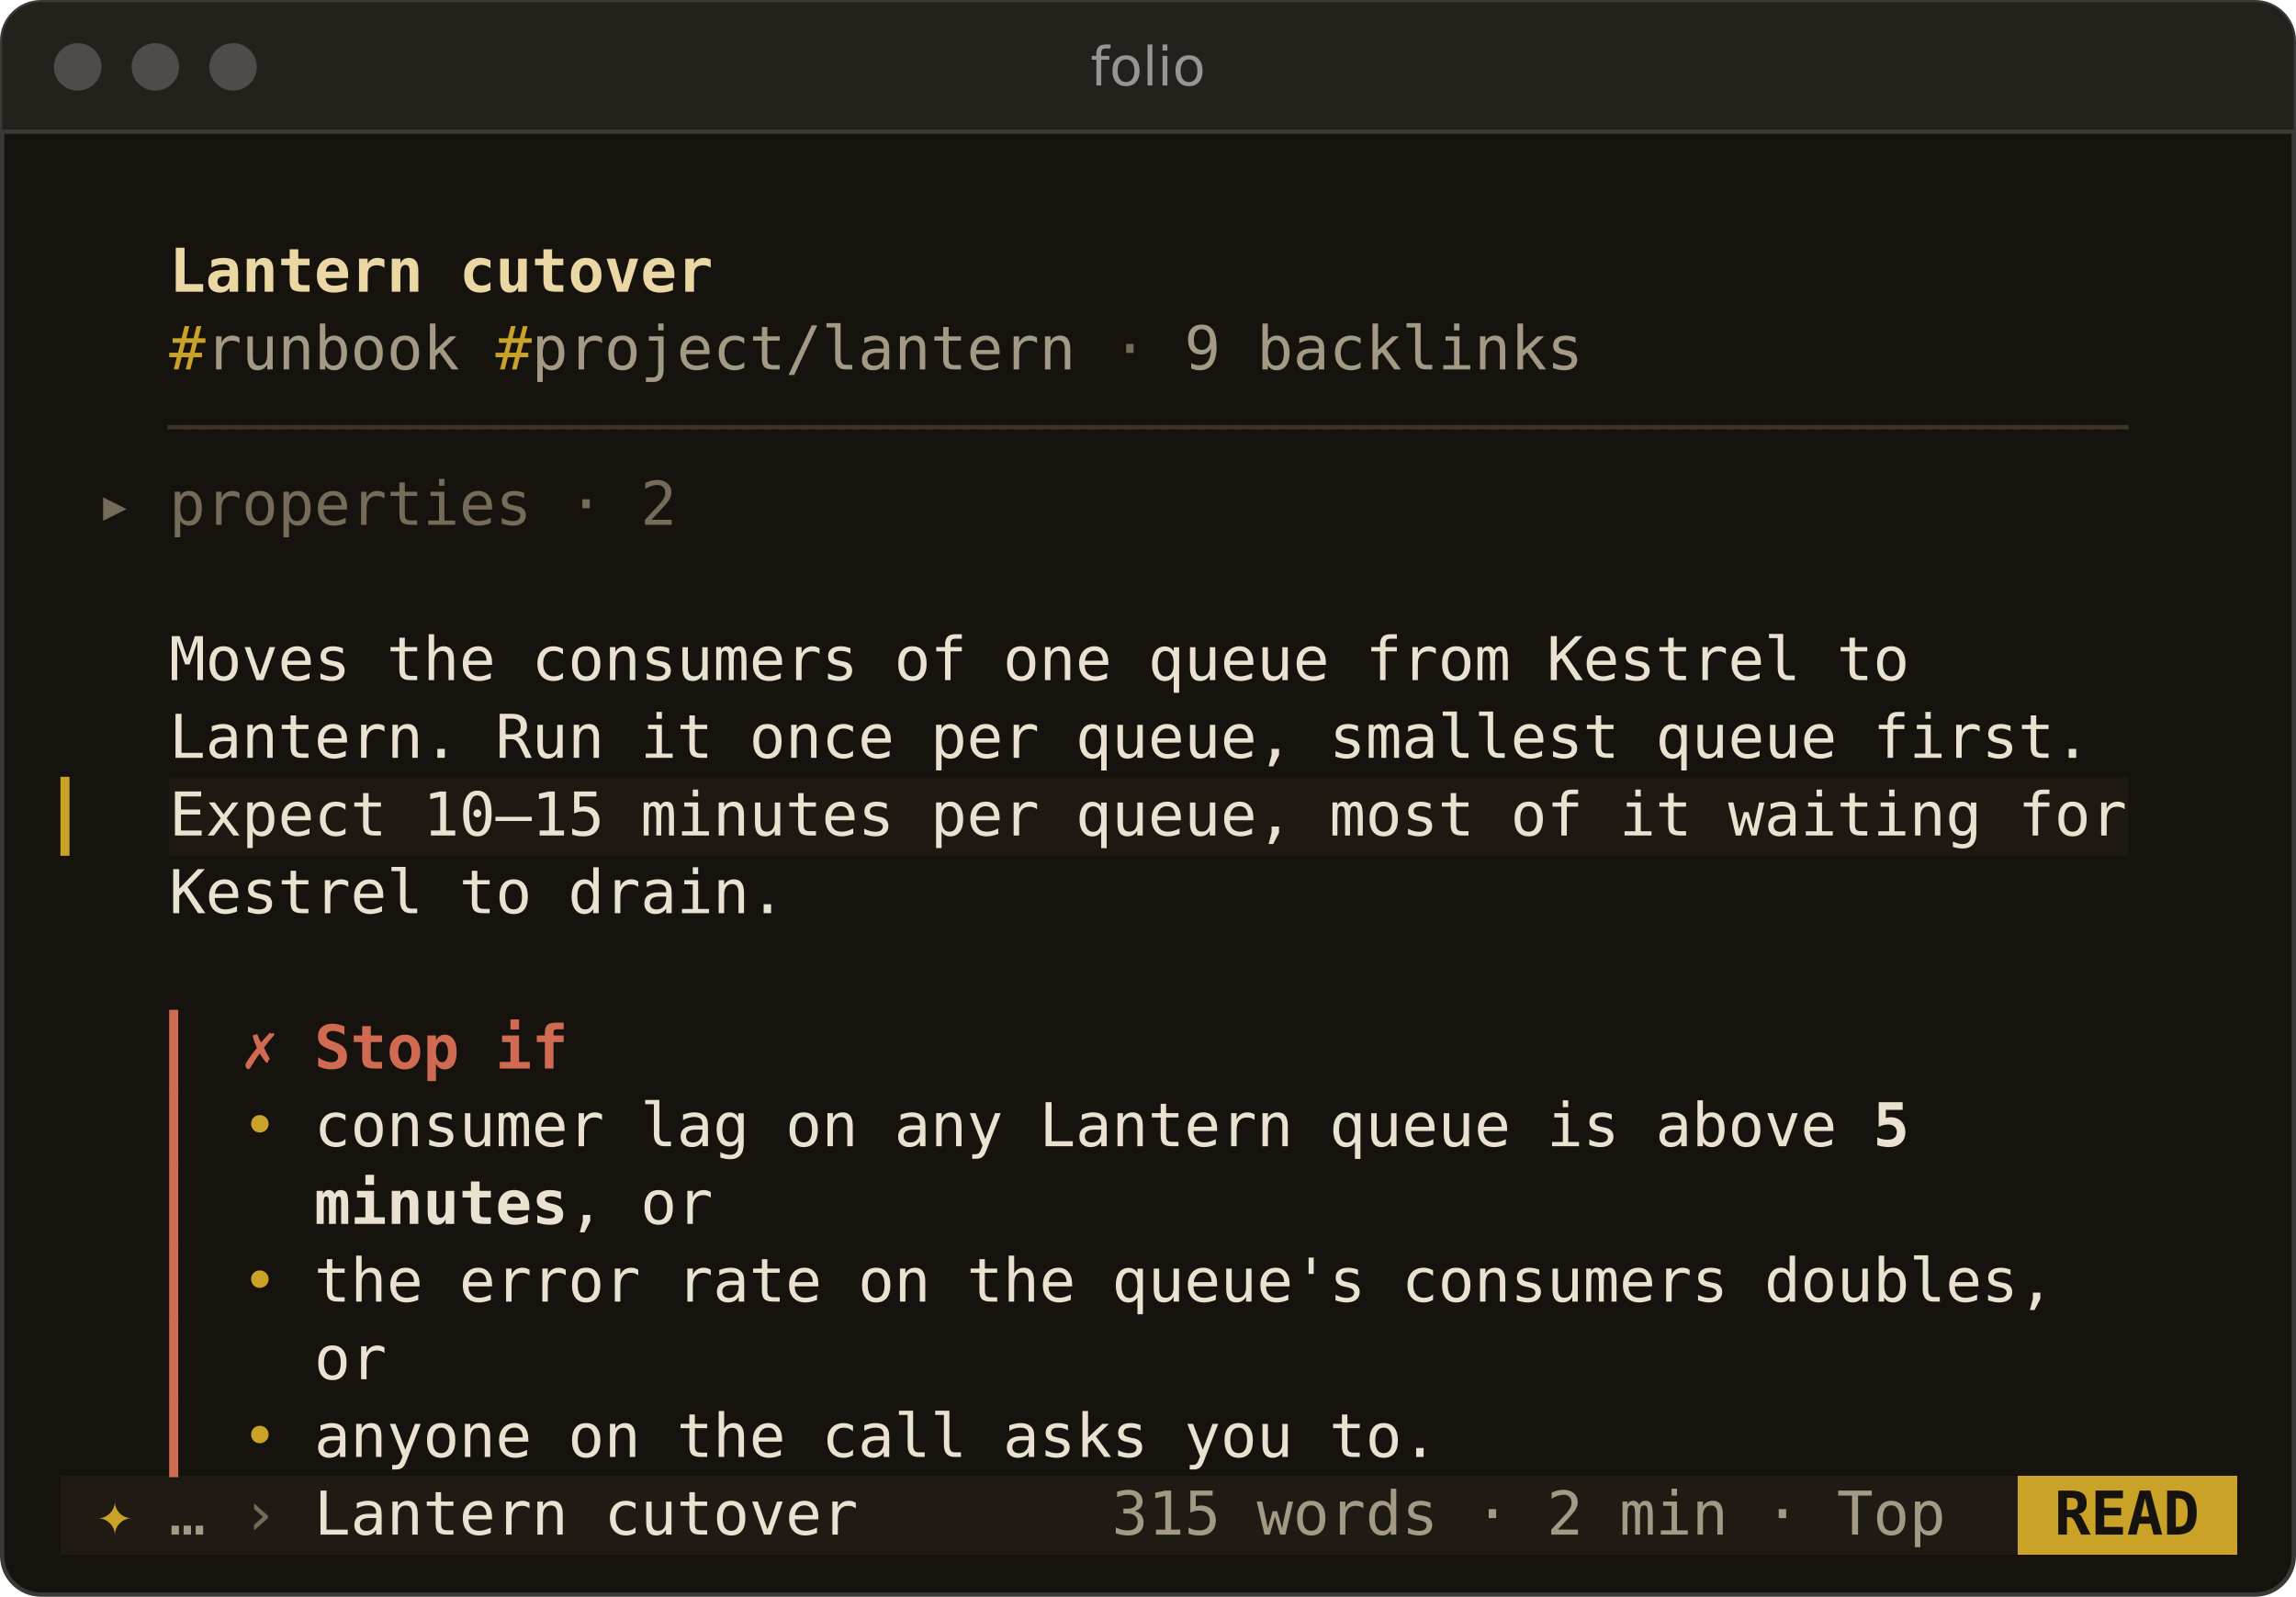
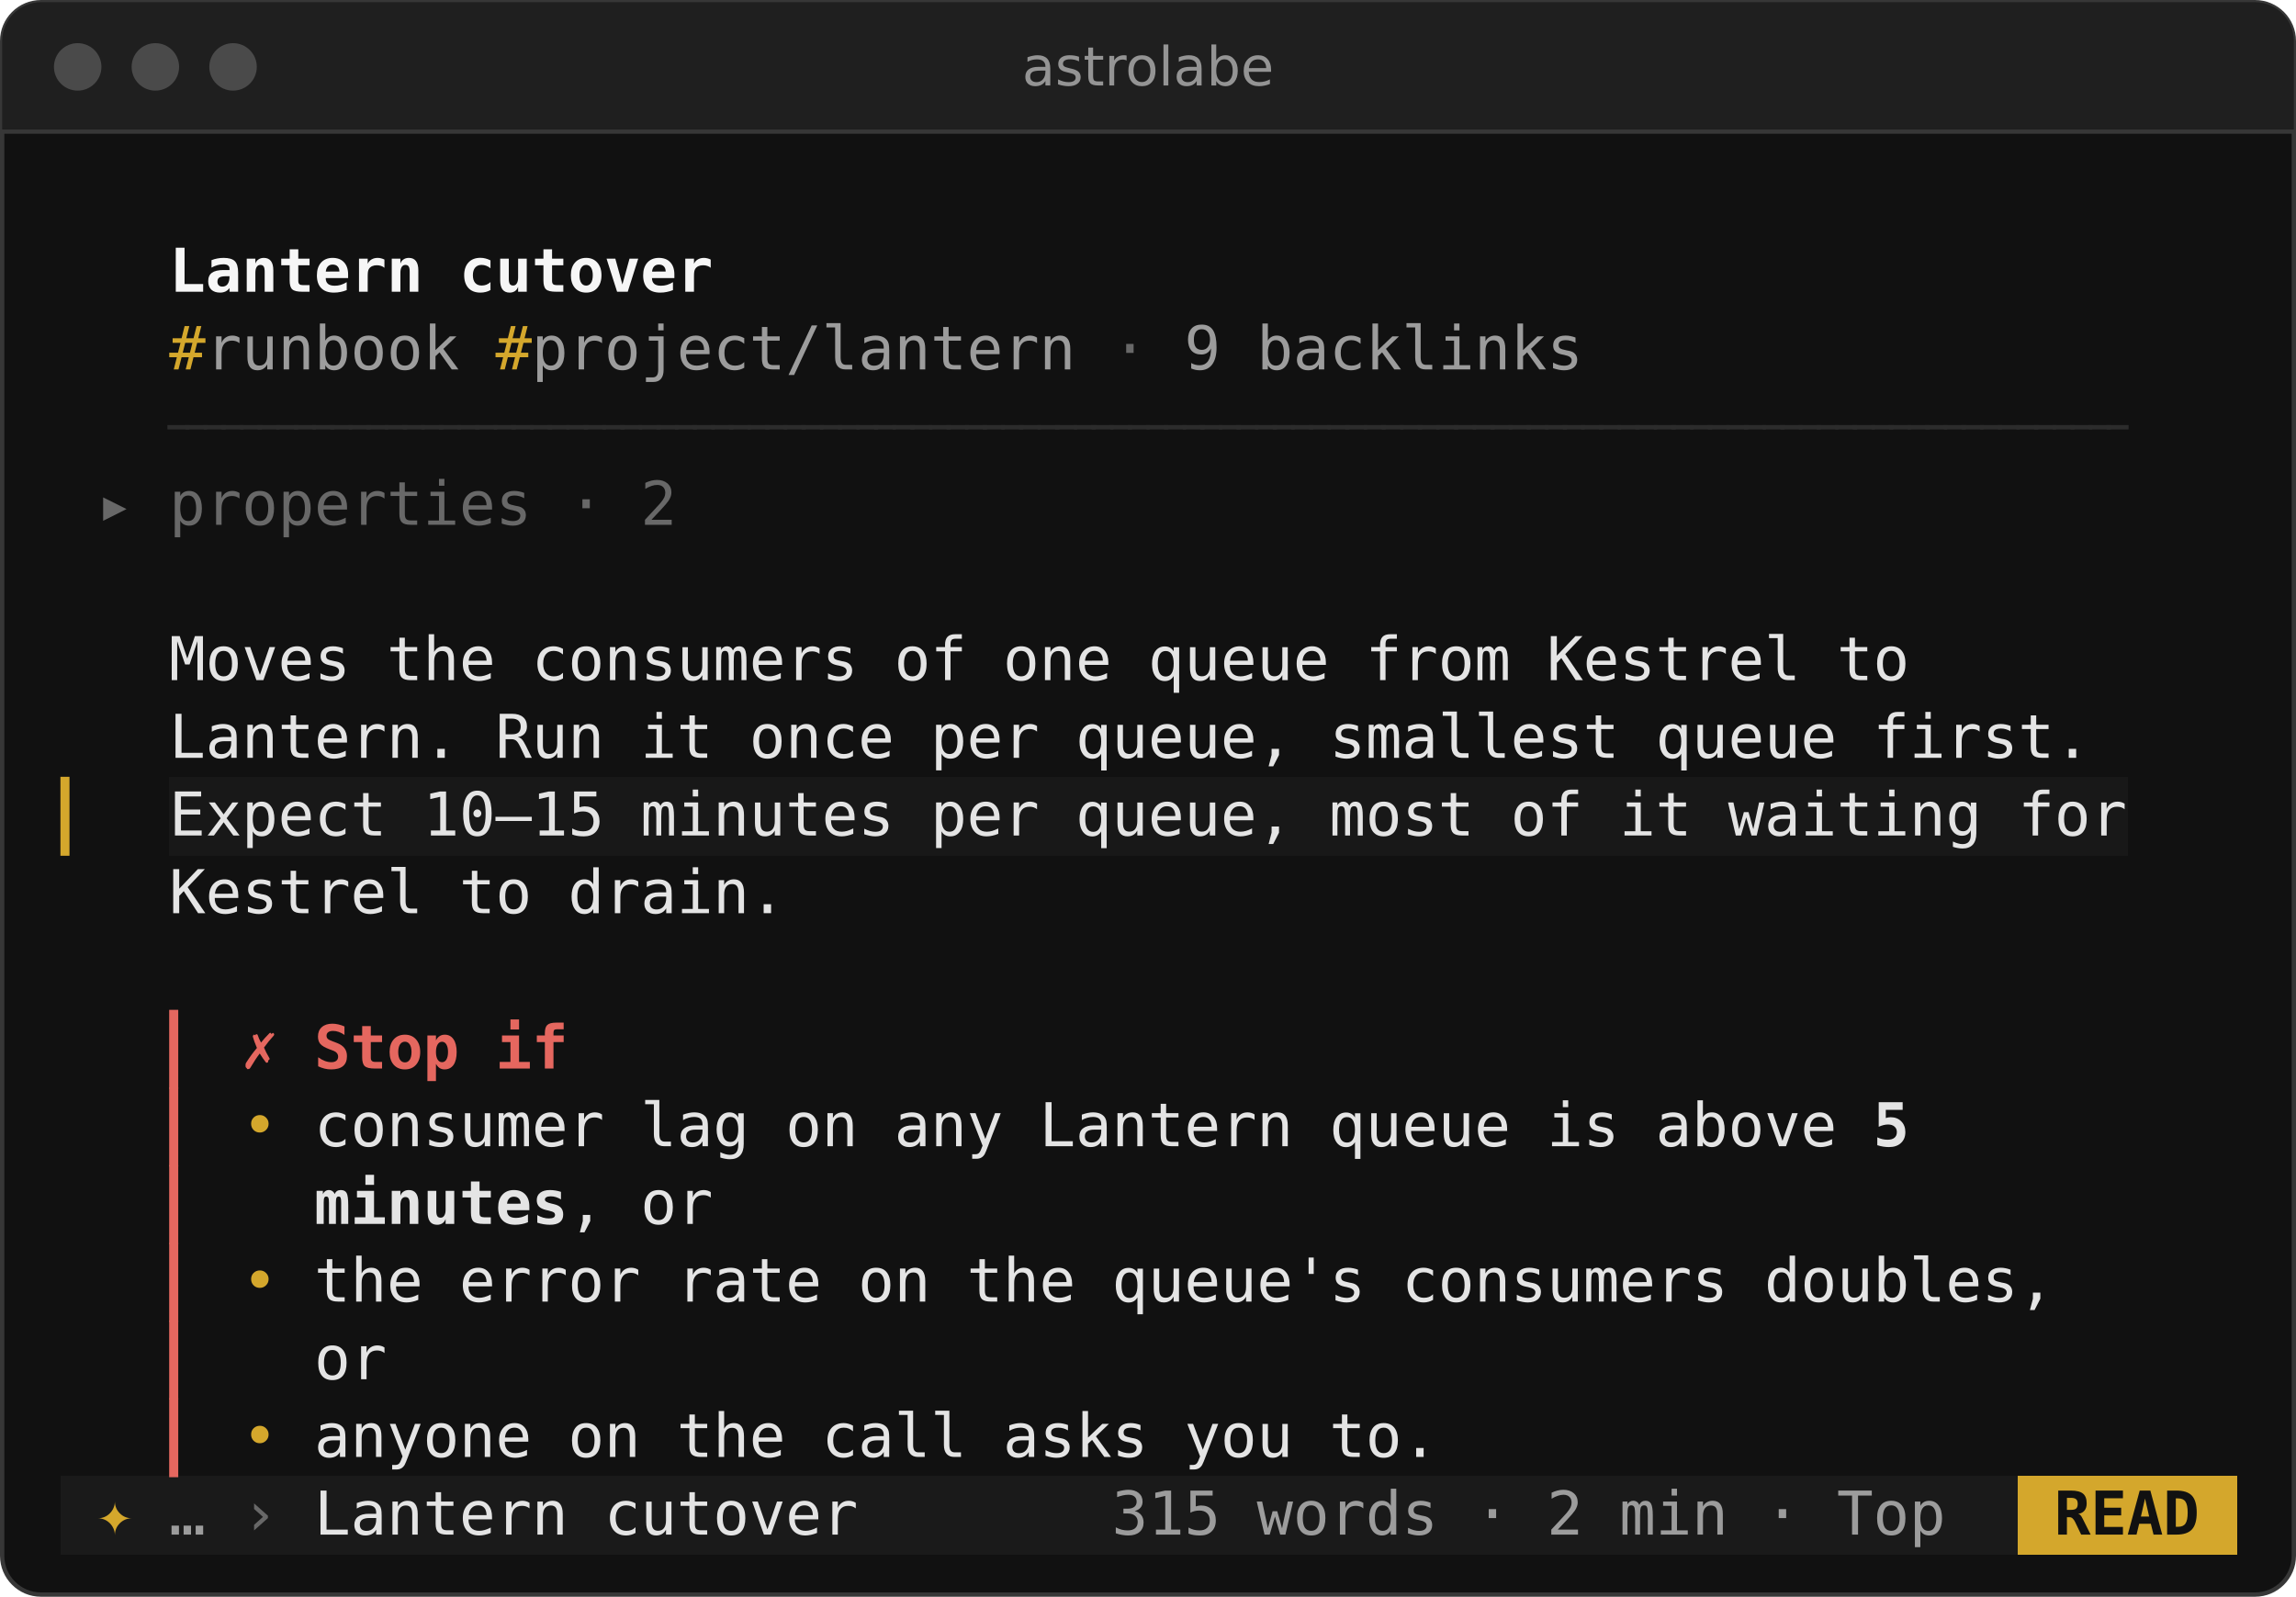
<svg xmlns="http://www.w3.org/2000/svg" width="532" height="370" viewBox="0 0 532 370">
  <style>
text{font-family:'SF Mono', ui-monospace, Menlo, Consolas, 'DejaVu Sans Mono', 'Liberation Mono', 'Noto Sans Mono', monospace;font-size:14px;white-space:pre;direction:ltr;unicode-bidi:bidi-override;font-variant-ligatures:none;font-kerning:none}
- .t0{fill:#ead7a4;font-weight:bold}
- .t1{fill:#c9a227}
- .t2{fill:#a39a85}
- .t3{fill:#746b59}
- .t4{fill:#eae2d0}
- .t5{fill:#d06a52;font-weight:bold}
- .t6{fill:#eae2d0;font-weight:bold}
- .t7{fill:#16130e;font-weight:bold}
+ .t0{fill:#f6f6f6;font-weight:bold}
+ .t1{fill:#d4a72c}
+ .t2{fill:#9c9c9c}
+ .t3{fill:#686868}
+ .t4{fill:#e4e4e4}
+ .t5{fill:#e5675f;font-weight:bold}
+ .t6{fill:#e4e4e4;font-weight:bold}
+ .t7{fill:#111111;font-weight:bold}
</style>
-   <rect x="0.5" y="0.5" width="531" height="369" rx="9" fill="#16130e" stroke="#3b3935" />
-   <path d="M0.5 30 V9.5 A9 9 0 0 1 9.5 0.5 H522.5 A9 9 0 0 1 531.5 9.5 V30 Z" fill="#24211c" />
-   <rect x="0.5" y="30" width="531" height="1" fill="#3b3935" />
-   <circle cx="18" cy="15.5" r="5.5" fill="#4e4c48" />
-   <circle cx="36" cy="15.5" r="5.5" fill="#4e4c48" />
-   <circle cx="54" cy="15.5" r="5.5" fill="#4e4c48" />
-   <text x="266" y="19.8" text-anchor="middle" style="font-family:-apple-system,'Segoe UI',system-ui,'DejaVu Sans',sans-serif;font-size:12.5px;fill:#969593;direction:ltr">folio</text>
+   <rect x="0.5" y="0.5" width="531" height="369" rx="9" fill="#111111" stroke="#373737" />
+   <path d="M0.5 30 V9.5 A9 9 0 0 1 9.5 0.5 H522.5 A9 9 0 0 1 531.5 9.5 V30 Z" fill="#1f1f1f" />
+   <rect x="0.5" y="30" width="531" height="1" fill="#373737" />
+   <circle cx="18" cy="15.5" r="5.5" fill="#4a4a4a" />
+   <circle cx="36" cy="15.5" r="5.5" fill="#4a4a4a" />
+   <circle cx="54" cy="15.5" r="5.5" fill="#4a4a4a" />
+   <text x="266" y="19.8" text-anchor="middle" style="font-family:-apple-system,'Segoe UI',system-ui,'DejaVu Sans',sans-serif;font-size:12.5px;fill:#949494;direction:ltr">astrolabe</text>
  <g shape-rendering="crispEdges">
-     <rect x="39.2" y="180" width="453.9" height="18.3" fill="#1d1912" />
-     <rect x="14" y="342" width="453.9" height="18.3" fill="#1f1b14" />
-     <rect x="467.6" y="342" width="50.7" height="18.3" fill="#c9a227" />
+     <rect x="39.2" y="180" width="453.9" height="18.3" fill="#181818" />
+     <rect x="14" y="342" width="453.9" height="18.3" fill="#1a1a1a" />
+     <rect x="467.6" y="342" width="50.7" height="18.3" fill="#d4a72c" />
  </g>
  <g>
    <text class="t0" x="39.2" y="67.6">L</text>
    <text class="t0" x="47.6" y="67.6">a</text>
    <text class="t0" x="56" y="67.6">n</text>
    <text class="t0" x="64.4" y="67.6">t</text>
    <text class="t0" x="72.8" y="67.6">e</text>
    <text class="t0" x="81.2" y="67.6">r</text>
    <text class="t0" x="89.6" y="67.6">n</text>
    <text class="t0" x="106.4" y="67.6">c</text>
    <text class="t0" x="114.8" y="67.6">u</text>
    <text class="t0" x="123.2" y="67.6">t</text>
    <text class="t0" x="131.6" y="67.6">o</text>
    <text class="t0" x="140" y="67.6">v</text>
    <text class="t0" x="148.4" y="67.6">e</text>
    <text class="t0" x="156.8" y="67.6">r</text>
    <text class="t1" x="39.2" y="85.6">#</text>
    <text class="t2" x="47.6" y="85.6">r</text>
    <text class="t2" x="56" y="85.6">u</text>
    <text class="t2" x="64.4" y="85.6">n</text>
    <text class="t2" x="72.8" y="85.6">b</text>
    <text class="t2" x="81.2" y="85.6">o</text>
    <text class="t2" x="89.6" y="85.6">o</text>
    <text class="t2" x="98" y="85.6">k</text>
    <text class="t1" x="114.8" y="85.6">#</text>
    <text class="t2" x="123.2" y="85.6">p</text>
    <text class="t2" x="131.6" y="85.6">r</text>
    <text class="t2" x="140" y="85.6">o</text>
    <text class="t2" x="148.4" y="85.6">j</text>
    <text class="t2" x="156.8" y="85.6">e</text>
    <text class="t2" x="165.2" y="85.6">c</text>
    <text class="t2" x="173.6" y="85.6">t</text>
    <text class="t2" x="182" y="85.6">/</text>
    <text class="t2" x="190.4" y="85.6">l</text>
    <text class="t2" x="198.8" y="85.6">a</text>
    <text class="t2" x="207.2" y="85.6">n</text>
    <text class="t2" x="215.6" y="85.6">t</text>
    <text class="t2" x="224" y="85.6">e</text>
    <text class="t2" x="232.4" y="85.6">r</text>
    <text class="t2" x="240.8" y="85.6">n</text>
    <text class="t3" x="257.6" y="85.6">·</text>
    <text class="t2" x="274.4" y="85.6">9</text>
    <text class="t2" x="291.2" y="85.6">b</text>
    <text class="t2" x="299.6" y="85.6">a</text>
    <text class="t2" x="308" y="85.6">c</text>
    <text class="t2" x="316.4" y="85.6">k</text>
    <text class="t2" x="324.8" y="85.6">l</text>
    <text class="t2" x="333.2" y="85.6">i</text>
    <text class="t2" x="341.6" y="85.6">n</text>
    <text class="t2" x="350" y="85.6">k</text>
    <text class="t2" x="358.4" y="85.6">s</text>
    <text class="t3" x="22.4" y="121.6">▸</text>
    <text class="t3" x="39.2" y="121.6">p</text>
    <text class="t3" x="47.6" y="121.6">r</text>
    <text class="t3" x="56" y="121.6">o</text>
    <text class="t3" x="64.4" y="121.6">p</text>
    <text class="t3" x="72.8" y="121.6">e</text>
    <text class="t3" x="81.2" y="121.6">r</text>
    <text class="t3" x="89.6" y="121.6">t</text>
    <text class="t3" x="98" y="121.6">i</text>
    <text class="t3" x="106.4" y="121.6">e</text>
    <text class="t3" x="114.8" y="121.6">s</text>
    <text class="t3" x="131.6" y="121.6">·</text>
    <text class="t3" x="148.4" y="121.6">2</text>
    <text class="t4" x="39.2" y="157.6">M</text>
    <text class="t4" x="47.6" y="157.6">o</text>
    <text class="t4" x="56" y="157.6">v</text>
    <text class="t4" x="64.4" y="157.6">e</text>
    <text class="t4" x="72.8" y="157.6">s</text>
    <text class="t4" x="89.6" y="157.6">t</text>
    <text class="t4" x="98" y="157.6">h</text>
    <text class="t4" x="106.4" y="157.6">e</text>
    <text class="t4" x="123.2" y="157.6">c</text>
    <text class="t4" x="131.6" y="157.6">o</text>
    <text class="t4" x="140" y="157.6">n</text>
    <text class="t4" x="148.4" y="157.6">s</text>
    <text class="t4" x="156.8" y="157.6">u</text>
    <text class="t4" x="165.2" y="157.6">m</text>
    <text class="t4" x="173.6" y="157.6">e</text>
    <text class="t4" x="182" y="157.6">r</text>
    <text class="t4" x="190.4" y="157.6">s</text>
    <text class="t4" x="207.2" y="157.6">o</text>
    <text class="t4" x="215.6" y="157.6">f</text>
    <text class="t4" x="232.4" y="157.6">o</text>
    <text class="t4" x="240.8" y="157.6">n</text>
    <text class="t4" x="249.2" y="157.6">e</text>
    <text class="t4" x="266" y="157.6">q</text>
    <text class="t4" x="274.4" y="157.6">u</text>
    <text class="t4" x="282.8" y="157.6">e</text>
    <text class="t4" x="291.2" y="157.6">u</text>
    <text class="t4" x="299.6" y="157.6">e</text>
    <text class="t4" x="316.4" y="157.6">f</text>
    <text class="t4" x="324.8" y="157.6">r</text>
    <text class="t4" x="333.2" y="157.6">o</text>
    <text class="t4" x="341.6" y="157.6">m</text>
    <text class="t4" x="358.4" y="157.6">K</text>
    <text class="t4" x="366.8" y="157.6">e</text>
    <text class="t4" x="375.2" y="157.6">s</text>
    <text class="t4" x="383.6" y="157.6">t</text>
    <text class="t4" x="392" y="157.6">r</text>
    <text class="t4" x="400.4" y="157.6">e</text>
    <text class="t4" x="408.8" y="157.6">l</text>
    <text class="t4" x="425.6" y="157.6">t</text>
    <text class="t4" x="434" y="157.6">o</text>
    <text class="t4" x="39.2" y="175.6">L</text>
    <text class="t4" x="47.6" y="175.6">a</text>
    <text class="t4" x="56" y="175.6">n</text>
    <text class="t4" x="64.4" y="175.6">t</text>
    <text class="t4" x="72.8" y="175.6">e</text>
    <text class="t4" x="81.2" y="175.6">r</text>
    <text class="t4" x="89.6" y="175.6">n</text>
    <text class="t4" x="98" y="175.6">.</text>
    <text class="t4" x="114.8" y="175.6">R</text>
    <text class="t4" x="123.2" y="175.6">u</text>
    <text class="t4" x="131.6" y="175.6">n</text>
    <text class="t4" x="148.4" y="175.6">i</text>
    <text class="t4" x="156.8" y="175.6">t</text>
    <text class="t4" x="173.6" y="175.6">o</text>
    <text class="t4" x="182" y="175.6">n</text>
    <text class="t4" x="190.4" y="175.6">c</text>
    <text class="t4" x="198.8" y="175.6">e</text>
    <text class="t4" x="215.6" y="175.6">p</text>
    <text class="t4" x="224" y="175.6">e</text>
    <text class="t4" x="232.4" y="175.6">r</text>
    <text class="t4" x="249.2" y="175.6">q</text>
    <text class="t4" x="257.6" y="175.6">u</text>
    <text class="t4" x="266" y="175.6">e</text>
    <text class="t4" x="274.4" y="175.6">u</text>
    <text class="t4" x="282.8" y="175.6">e</text>
    <text class="t4" x="291.2" y="175.6">,</text>
    <text class="t4" x="308" y="175.6">s</text>
    <text class="t4" x="316.4" y="175.6">m</text>
    <text class="t4" x="324.8" y="175.6">a</text>
    <text class="t4" x="333.2" y="175.6">l</text>
    <text class="t4" x="341.6" y="175.6">l</text>
    <text class="t4" x="350" y="175.6">e</text>
    <text class="t4" x="358.4" y="175.6">s</text>
    <text class="t4" x="366.8" y="175.6">t</text>
    <text class="t4" x="383.6" y="175.6">q</text>
    <text class="t4" x="392" y="175.6">u</text>
    <text class="t4" x="400.4" y="175.6">e</text>
    <text class="t4" x="408.8" y="175.6">u</text>
    <text class="t4" x="417.2" y="175.6">e</text>
    <text class="t4" x="434" y="175.6">f</text>
    <text class="t4" x="442.4" y="175.6">i</text>
    <text class="t4" x="450.8" y="175.6">r</text>
    <text class="t4" x="459.2" y="175.6">s</text>
    <text class="t4" x="467.6" y="175.6">t</text>
    <text class="t4" x="476" y="175.6">.</text>
    <text class="t4" x="39.2" y="193.6">E</text>
    <text class="t4" x="47.6" y="193.6">x</text>
    <text class="t4" x="56" y="193.6">p</text>
    <text class="t4" x="64.4" y="193.6">e</text>
    <text class="t4" x="72.8" y="193.6">c</text>
    <text class="t4" x="81.2" y="193.6">t</text>
    <text class="t4" x="98" y="193.6">1</text>
    <text class="t4" x="106.4" y="193.6">0</text>
    <text class="t4" x="114.8" y="193.6">–</text>
    <text class="t4" x="123.2" y="193.6">1</text>
    <text class="t4" x="131.6" y="193.6">5</text>
    <text class="t4" x="148.4" y="193.6">m</text>
    <text class="t4" x="156.8" y="193.6">i</text>
    <text class="t4" x="165.2" y="193.6">n</text>
    <text class="t4" x="173.6" y="193.6">u</text>
    <text class="t4" x="182" y="193.6">t</text>
    <text class="t4" x="190.4" y="193.6">e</text>
    <text class="t4" x="198.8" y="193.6">s</text>
    <text class="t4" x="215.6" y="193.6">p</text>
    <text class="t4" x="224" y="193.6">e</text>
    <text class="t4" x="232.4" y="193.6">r</text>
    <text class="t4" x="249.2" y="193.6">q</text>
    <text class="t4" x="257.6" y="193.6">u</text>
    <text class="t4" x="266" y="193.6">e</text>
    <text class="t4" x="274.4" y="193.6">u</text>
    <text class="t4" x="282.8" y="193.6">e</text>
    <text class="t4" x="291.2" y="193.6">,</text>
    <text class="t4" x="308" y="193.6">m</text>
    <text class="t4" x="316.4" y="193.6">o</text>
    <text class="t4" x="324.8" y="193.6">s</text>
    <text class="t4" x="333.2" y="193.6">t</text>
    <text class="t4" x="350" y="193.6">o</text>
    <text class="t4" x="358.4" y="193.6">f</text>
    <text class="t4" x="375.2" y="193.6">i</text>
    <text class="t4" x="383.6" y="193.6">t</text>
    <text class="t4" x="400.4" y="193.6">w</text>
    <text class="t4" x="408.8" y="193.6">a</text>
    <text class="t4" x="417.2" y="193.6">i</text>
    <text class="t4" x="425.6" y="193.6">t</text>
    <text class="t4" x="434" y="193.6">i</text>
    <text class="t4" x="442.4" y="193.6">n</text>
    <text class="t4" x="450.8" y="193.6">g</text>
    <text class="t4" x="467.6" y="193.6">f</text>
    <text class="t4" x="476" y="193.6">o</text>
    <text class="t4" x="484.4" y="193.6">r</text>
    <text class="t4" x="39.2" y="211.6">K</text>
    <text class="t4" x="47.6" y="211.6">e</text>
    <text class="t4" x="56" y="211.6">s</text>
    <text class="t4" x="64.4" y="211.6">t</text>
    <text class="t4" x="72.8" y="211.6">r</text>
    <text class="t4" x="81.2" y="211.6">e</text>
    <text class="t4" x="89.6" y="211.6">l</text>
    <text class="t4" x="106.4" y="211.6">t</text>
    <text class="t4" x="114.8" y="211.6">o</text>
    <text class="t4" x="131.6" y="211.6">d</text>
    <text class="t4" x="140" y="211.6">r</text>
    <text class="t4" x="148.4" y="211.6">a</text>
    <text class="t4" x="156.8" y="211.6">i</text>
    <text class="t4" x="165.2" y="211.6">n</text>
    <text class="t4" x="173.6" y="211.6">.</text>
    <text class="t5" x="56" y="247.6">✗</text>
    <text class="t5" x="72.8" y="247.6">S</text>
    <text class="t5" x="81.2" y="247.6">t</text>
    <text class="t5" x="89.6" y="247.6">o</text>
    <text class="t5" x="98" y="247.6">p</text>
    <text class="t5" x="114.8" y="247.6">i</text>
    <text class="t5" x="123.2" y="247.6">f</text>
    <text class="t1" x="56" y="265.6">•</text>
    <text class="t4" x="72.8" y="265.6">c</text>
    <text class="t4" x="81.2" y="265.6">o</text>
    <text class="t4" x="89.6" y="265.6">n</text>
    <text class="t4" x="98" y="265.6">s</text>
    <text class="t4" x="106.4" y="265.6">u</text>
    <text class="t4" x="114.8" y="265.6">m</text>
    <text class="t4" x="123.2" y="265.6">e</text>
    <text class="t4" x="131.6" y="265.6">r</text>
    <text class="t4" x="148.4" y="265.6">l</text>
    <text class="t4" x="156.8" y="265.6">a</text>
    <text class="t4" x="165.2" y="265.6">g</text>
    <text class="t4" x="182" y="265.6">o</text>
    <text class="t4" x="190.4" y="265.6">n</text>
    <text class="t4" x="207.2" y="265.6">a</text>
    <text class="t4" x="215.6" y="265.6">n</text>
    <text class="t4" x="224" y="265.6">y</text>
    <text class="t4" x="240.8" y="265.6">L</text>
    <text class="t4" x="249.2" y="265.6">a</text>
    <text class="t4" x="257.6" y="265.6">n</text>
    <text class="t4" x="266" y="265.6">t</text>
    <text class="t4" x="274.4" y="265.6">e</text>
    <text class="t4" x="282.8" y="265.6">r</text>
    <text class="t4" x="291.2" y="265.6">n</text>
    <text class="t4" x="308" y="265.6">q</text>
    <text class="t4" x="316.4" y="265.6">u</text>
    <text class="t4" x="324.8" y="265.6">e</text>
    <text class="t4" x="333.2" y="265.6">u</text>
    <text class="t4" x="341.6" y="265.6">e</text>
    <text class="t4" x="358.4" y="265.6">i</text>
    <text class="t4" x="366.8" y="265.6">s</text>
    <text class="t4" x="383.6" y="265.6">a</text>
    <text class="t4" x="392" y="265.6">b</text>
    <text class="t4" x="400.4" y="265.6">o</text>
    <text class="t4" x="408.8" y="265.6">v</text>
    <text class="t4" x="417.2" y="265.6">e</text>
    <text class="t6" x="434" y="265.6">5</text>
    <text class="t6" x="72.8" y="283.6">m</text>
    <text class="t6" x="81.2" y="283.6">i</text>
    <text class="t6" x="89.6" y="283.6">n</text>
    <text class="t6" x="98" y="283.6">u</text>
    <text class="t6" x="106.4" y="283.6">t</text>
    <text class="t6" x="114.8" y="283.6">e</text>
    <text class="t6" x="123.2" y="283.6">s</text>
    <text class="t4" x="131.6" y="283.6">,</text>
    <text class="t4" x="148.4" y="283.6">o</text>
    <text class="t4" x="156.8" y="283.6">r</text>
    <text class="t1" x="56" y="301.6">•</text>
    <text class="t4" x="72.8" y="301.6">t</text>
    <text class="t4" x="81.2" y="301.6">h</text>
    <text class="t4" x="89.6" y="301.6">e</text>
    <text class="t4" x="106.4" y="301.6">e</text>
    <text class="t4" x="114.8" y="301.6">r</text>
    <text class="t4" x="123.2" y="301.6">r</text>
    <text class="t4" x="131.6" y="301.6">o</text>
    <text class="t4" x="140" y="301.6">r</text>
    <text class="t4" x="156.8" y="301.6">r</text>
    <text class="t4" x="165.2" y="301.6">a</text>
    <text class="t4" x="173.6" y="301.6">t</text>
    <text class="t4" x="182" y="301.6">e</text>
    <text class="t4" x="198.8" y="301.6">o</text>
    <text class="t4" x="207.2" y="301.6">n</text>
    <text class="t4" x="224" y="301.6">t</text>
    <text class="t4" x="232.4" y="301.6">h</text>
    <text class="t4" x="240.8" y="301.6">e</text>
    <text class="t4" x="257.6" y="301.6">q</text>
    <text class="t4" x="266" y="301.6">u</text>
    <text class="t4" x="274.4" y="301.6">e</text>
    <text class="t4" x="282.8" y="301.6">u</text>
    <text class="t4" x="291.2" y="301.6">e</text>
    <text class="t4" x="299.6" y="301.6">'</text>
    <text class="t4" x="308" y="301.6">s</text>
    <text class="t4" x="324.8" y="301.6">c</text>
    <text class="t4" x="333.2" y="301.6">o</text>
    <text class="t4" x="341.6" y="301.6">n</text>
    <text class="t4" x="350" y="301.6">s</text>
    <text class="t4" x="358.4" y="301.6">u</text>
    <text class="t4" x="366.8" y="301.6">m</text>
    <text class="t4" x="375.2" y="301.6">e</text>
    <text class="t4" x="383.6" y="301.6">r</text>
    <text class="t4" x="392" y="301.6">s</text>
    <text class="t4" x="408.8" y="301.6">d</text>
    <text class="t4" x="417.2" y="301.6">o</text>
    <text class="t4" x="425.6" y="301.6">u</text>
    <text class="t4" x="434" y="301.6">b</text>
    <text class="t4" x="442.4" y="301.6">l</text>
    <text class="t4" x="450.8" y="301.6">e</text>
    <text class="t4" x="459.2" y="301.6">s</text>
    <text class="t4" x="467.6" y="301.6">,</text>
    <text class="t4" x="72.8" y="319.6">o</text>
    <text class="t4" x="81.2" y="319.6">r</text>
    <text class="t1" x="56" y="337.6">•</text>
    <text class="t4" x="72.8" y="337.6">a</text>
    <text class="t4" x="81.2" y="337.6">n</text>
    <text class="t4" x="89.6" y="337.6">y</text>
    <text class="t4" x="98" y="337.6">o</text>
    <text class="t4" x="106.4" y="337.6">n</text>
    <text class="t4" x="114.8" y="337.6">e</text>
    <text class="t4" x="131.6" y="337.6">o</text>
    <text class="t4" x="140" y="337.6">n</text>
    <text class="t4" x="156.8" y="337.6">t</text>
    <text class="t4" x="165.2" y="337.6">h</text>
    <text class="t4" x="173.6" y="337.6">e</text>
    <text class="t4" x="190.4" y="337.6">c</text>
    <text class="t4" x="198.8" y="337.6">a</text>
    <text class="t4" x="207.2" y="337.6">l</text>
    <text class="t4" x="215.6" y="337.6">l</text>
    <text class="t4" x="232.4" y="337.6">a</text>
    <text class="t4" x="240.8" y="337.6">s</text>
    <text class="t4" x="249.2" y="337.6">k</text>
    <text class="t4" x="257.6" y="337.6">s</text>
    <text class="t4" x="274.4" y="337.6">y</text>
    <text class="t4" x="282.8" y="337.6">o</text>
    <text class="t4" x="291.2" y="337.6">u</text>
    <text class="t4" x="308" y="337.6">t</text>
    <text class="t4" x="316.4" y="337.6">o</text>
    <text class="t4" x="324.8" y="337.6">.</text>
    <text class="t1" x="22.4" y="355.6">✦</text>
    <text class="t2" x="39.2" y="355.6">…</text>
    <text class="t3" x="56" y="355.6">›</text>
    <text class="t4" x="72.8" y="355.6">L</text>
    <text class="t4" x="81.2" y="355.6">a</text>
    <text class="t4" x="89.6" y="355.6">n</text>
    <text class="t4" x="98" y="355.6">t</text>
    <text class="t4" x="106.4" y="355.6">e</text>
    <text class="t4" x="114.8" y="355.6">r</text>
    <text class="t4" x="123.2" y="355.6">n</text>
    <text class="t4" x="140" y="355.6">c</text>
    <text class="t4" x="148.4" y="355.6">u</text>
    <text class="t4" x="156.8" y="355.6">t</text>
    <text class="t4" x="165.2" y="355.6">o</text>
    <text class="t4" x="173.6" y="355.6">v</text>
    <text class="t4" x="182" y="355.6">e</text>
    <text class="t4" x="190.4" y="355.6">r</text>
    <text class="t2" x="257.6" y="355.6">3</text>
    <text class="t2" x="266" y="355.6">1</text>
    <text class="t2" x="274.4" y="355.6">5</text>
    <text class="t2" x="291.2" y="355.6">w</text>
    <text class="t2" x="299.6" y="355.6">o</text>
    <text class="t2" x="308" y="355.6">r</text>
    <text class="t2" x="316.4" y="355.6">d</text>
    <text class="t2" x="324.8" y="355.6">s</text>
    <text class="t2" x="341.6" y="355.6">·</text>
    <text class="t2" x="358.4" y="355.6">2</text>
    <text class="t2" x="375.2" y="355.6">m</text>
    <text class="t2" x="383.6" y="355.6">i</text>
    <text class="t2" x="392" y="355.6">n</text>
    <text class="t2" x="408.8" y="355.6">·</text>
    <text class="t2" x="425.6" y="355.6">T</text>
    <text class="t2" x="434" y="355.6">o</text>
    <text class="t2" x="442.4" y="355.6">p</text>
    <text class="t7" x="476" y="355.6">R</text>
    <text class="t7" x="484.4" y="355.6">E</text>
    <text class="t7" x="492.8" y="355.6">A</text>
    <text class="t7" x="501.2" y="355.6">D</text>
  </g>
  <g>
-     <line x1="38.8" y1="99" x2="43.9" y2="99" stroke="#3d3427" stroke-width="1" />
-     <line x1="42.9" y1="99" x2="48" y2="99" stroke="#3d3427" stroke-width="1" />
-     <line x1="47.2" y1="99" x2="52.3" y2="99" stroke="#3d3427" stroke-width="1" />
-     <line x1="51.3" y1="99" x2="56.4" y2="99" stroke="#3d3427" stroke-width="1" />
-     <line x1="55.6" y1="99" x2="60.7" y2="99" stroke="#3d3427" stroke-width="1" />
-     <line x1="59.7" y1="99" x2="64.8" y2="99" stroke="#3d3427" stroke-width="1" />
-     <line x1="64" y1="99" x2="69.1" y2="99" stroke="#3d3427" stroke-width="1" />
-     <line x1="68.1" y1="99" x2="73.2" y2="99" stroke="#3d3427" stroke-width="1" />
-     <line x1="72.4" y1="99" x2="77.5" y2="99" stroke="#3d3427" stroke-width="1" />
-     <line x1="76.5" y1="99" x2="81.6" y2="99" stroke="#3d3427" stroke-width="1" />
-     <line x1="80.8" y1="99" x2="85.9" y2="99" stroke="#3d3427" stroke-width="1" />
-     <line x1="84.9" y1="99" x2="90" y2="99" stroke="#3d3427" stroke-width="1" />
-     <line x1="89.2" y1="99" x2="94.3" y2="99" stroke="#3d3427" stroke-width="1" />
-     <line x1="93.3" y1="99" x2="98.4" y2="99" stroke="#3d3427" stroke-width="1" />
-     <line x1="97.6" y1="99" x2="102.7" y2="99" stroke="#3d3427" stroke-width="1" />
-     <line x1="101.7" y1="99" x2="106.8" y2="99" stroke="#3d3427" stroke-width="1" />
-     <line x1="106" y1="99" x2="111.1" y2="99" stroke="#3d3427" stroke-width="1" />
-     <line x1="110.1" y1="99" x2="115.2" y2="99" stroke="#3d3427" stroke-width="1" />
-     <line x1="114.4" y1="99" x2="119.5" y2="99" stroke="#3d3427" stroke-width="1" />
-     <line x1="118.5" y1="99" x2="123.6" y2="99" stroke="#3d3427" stroke-width="1" />
-     <line x1="122.8" y1="99" x2="127.9" y2="99" stroke="#3d3427" stroke-width="1" />
-     <line x1="126.9" y1="99" x2="132" y2="99" stroke="#3d3427" stroke-width="1" />
-     <line x1="131.2" y1="99" x2="136.3" y2="99" stroke="#3d3427" stroke-width="1" />
-     <line x1="135.3" y1="99" x2="140.4" y2="99" stroke="#3d3427" stroke-width="1" />
-     <line x1="139.6" y1="99" x2="144.7" y2="99" stroke="#3d3427" stroke-width="1" />
-     <line x1="143.7" y1="99" x2="148.8" y2="99" stroke="#3d3427" stroke-width="1" />
-     <line x1="148" y1="99" x2="153.1" y2="99" stroke="#3d3427" stroke-width="1" />
-     <line x1="152.1" y1="99" x2="157.2" y2="99" stroke="#3d3427" stroke-width="1" />
-     <line x1="156.4" y1="99" x2="161.5" y2="99" stroke="#3d3427" stroke-width="1" />
-     <line x1="160.5" y1="99" x2="165.6" y2="99" stroke="#3d3427" stroke-width="1" />
-     <line x1="164.8" y1="99" x2="169.9" y2="99" stroke="#3d3427" stroke-width="1" />
-     <line x1="168.9" y1="99" x2="174" y2="99" stroke="#3d3427" stroke-width="1" />
-     <line x1="173.2" y1="99" x2="178.3" y2="99" stroke="#3d3427" stroke-width="1" />
-     <line x1="177.3" y1="99" x2="182.4" y2="99" stroke="#3d3427" stroke-width="1" />
-     <line x1="181.6" y1="99" x2="186.7" y2="99" stroke="#3d3427" stroke-width="1" />
-     <line x1="185.7" y1="99" x2="190.8" y2="99" stroke="#3d3427" stroke-width="1" />
-     <line x1="190" y1="99" x2="195.1" y2="99" stroke="#3d3427" stroke-width="1" />
-     <line x1="194.1" y1="99" x2="199.2" y2="99" stroke="#3d3427" stroke-width="1" />
-     <line x1="198.4" y1="99" x2="203.5" y2="99" stroke="#3d3427" stroke-width="1" />
-     <line x1="202.5" y1="99" x2="207.6" y2="99" stroke="#3d3427" stroke-width="1" />
-     <line x1="206.8" y1="99" x2="211.9" y2="99" stroke="#3d3427" stroke-width="1" />
-     <line x1="210.9" y1="99" x2="216" y2="99" stroke="#3d3427" stroke-width="1" />
-     <line x1="215.2" y1="99" x2="220.3" y2="99" stroke="#3d3427" stroke-width="1" />
-     <line x1="219.3" y1="99" x2="224.4" y2="99" stroke="#3d3427" stroke-width="1" />
-     <line x1="223.6" y1="99" x2="228.7" y2="99" stroke="#3d3427" stroke-width="1" />
-     <line x1="227.7" y1="99" x2="232.8" y2="99" stroke="#3d3427" stroke-width="1" />
-     <line x1="232" y1="99" x2="237.1" y2="99" stroke="#3d3427" stroke-width="1" />
-     <line x1="236.1" y1="99" x2="241.2" y2="99" stroke="#3d3427" stroke-width="1" />
-     <line x1="240.4" y1="99" x2="245.5" y2="99" stroke="#3d3427" stroke-width="1" />
-     <line x1="244.5" y1="99" x2="249.6" y2="99" stroke="#3d3427" stroke-width="1" />
-     <line x1="248.8" y1="99" x2="253.9" y2="99" stroke="#3d3427" stroke-width="1" />
-     <line x1="252.9" y1="99" x2="258" y2="99" stroke="#3d3427" stroke-width="1" />
-     <line x1="257.2" y1="99" x2="262.3" y2="99" stroke="#3d3427" stroke-width="1" />
-     <line x1="261.3" y1="99" x2="266.4" y2="99" stroke="#3d3427" stroke-width="1" />
-     <line x1="265.6" y1="99" x2="270.7" y2="99" stroke="#3d3427" stroke-width="1" />
-     <line x1="269.7" y1="99" x2="274.8" y2="99" stroke="#3d3427" stroke-width="1" />
-     <line x1="274" y1="99" x2="279.1" y2="99" stroke="#3d3427" stroke-width="1" />
-     <line x1="278.1" y1="99" x2="283.2" y2="99" stroke="#3d3427" stroke-width="1" />
-     <line x1="282.4" y1="99" x2="287.5" y2="99" stroke="#3d3427" stroke-width="1" />
-     <line x1="286.5" y1="99" x2="291.6" y2="99" stroke="#3d3427" stroke-width="1" />
-     <line x1="290.8" y1="99" x2="295.9" y2="99" stroke="#3d3427" stroke-width="1" />
-     <line x1="294.9" y1="99" x2="300" y2="99" stroke="#3d3427" stroke-width="1" />
-     <line x1="299.2" y1="99" x2="304.3" y2="99" stroke="#3d3427" stroke-width="1" />
-     <line x1="303.3" y1="99" x2="308.4" y2="99" stroke="#3d3427" stroke-width="1" />
-     <line x1="307.6" y1="99" x2="312.7" y2="99" stroke="#3d3427" stroke-width="1" />
-     <line x1="311.7" y1="99" x2="316.8" y2="99" stroke="#3d3427" stroke-width="1" />
-     <line x1="316" y1="99" x2="321.1" y2="99" stroke="#3d3427" stroke-width="1" />
-     <line x1="320.1" y1="99" x2="325.2" y2="99" stroke="#3d3427" stroke-width="1" />
-     <line x1="324.4" y1="99" x2="329.5" y2="99" stroke="#3d3427" stroke-width="1" />
-     <line x1="328.5" y1="99" x2="333.6" y2="99" stroke="#3d3427" stroke-width="1" />
-     <line x1="332.8" y1="99" x2="337.9" y2="99" stroke="#3d3427" stroke-width="1" />
-     <line x1="336.9" y1="99" x2="342" y2="99" stroke="#3d3427" stroke-width="1" />
-     <line x1="341.2" y1="99" x2="346.3" y2="99" stroke="#3d3427" stroke-width="1" />
-     <line x1="345.3" y1="99" x2="350.4" y2="99" stroke="#3d3427" stroke-width="1" />
-     <line x1="349.6" y1="99" x2="354.7" y2="99" stroke="#3d3427" stroke-width="1" />
-     <line x1="353.7" y1="99" x2="358.8" y2="99" stroke="#3d3427" stroke-width="1" />
-     <line x1="358" y1="99" x2="363.1" y2="99" stroke="#3d3427" stroke-width="1" />
-     <line x1="362.1" y1="99" x2="367.2" y2="99" stroke="#3d3427" stroke-width="1" />
-     <line x1="366.4" y1="99" x2="371.5" y2="99" stroke="#3d3427" stroke-width="1" />
-     <line x1="370.5" y1="99" x2="375.6" y2="99" stroke="#3d3427" stroke-width="1" />
-     <line x1="374.8" y1="99" x2="379.9" y2="99" stroke="#3d3427" stroke-width="1" />
-     <line x1="378.9" y1="99" x2="384" y2="99" stroke="#3d3427" stroke-width="1" />
-     <line x1="383.2" y1="99" x2="388.3" y2="99" stroke="#3d3427" stroke-width="1" />
-     <line x1="387.3" y1="99" x2="392.4" y2="99" stroke="#3d3427" stroke-width="1" />
-     <line x1="391.6" y1="99" x2="396.7" y2="99" stroke="#3d3427" stroke-width="1" />
-     <line x1="395.7" y1="99" x2="400.8" y2="99" stroke="#3d3427" stroke-width="1" />
-     <line x1="400" y1="99" x2="405.1" y2="99" stroke="#3d3427" stroke-width="1" />
-     <line x1="404.1" y1="99" x2="409.2" y2="99" stroke="#3d3427" stroke-width="1" />
-     <line x1="408.4" y1="99" x2="413.5" y2="99" stroke="#3d3427" stroke-width="1" />
-     <line x1="412.5" y1="99" x2="417.6" y2="99" stroke="#3d3427" stroke-width="1" />
-     <line x1="416.8" y1="99" x2="421.9" y2="99" stroke="#3d3427" stroke-width="1" />
-     <line x1="420.9" y1="99" x2="426" y2="99" stroke="#3d3427" stroke-width="1" />
-     <line x1="425.2" y1="99" x2="430.3" y2="99" stroke="#3d3427" stroke-width="1" />
-     <line x1="429.3" y1="99" x2="434.4" y2="99" stroke="#3d3427" stroke-width="1" />
-     <line x1="433.6" y1="99" x2="438.7" y2="99" stroke="#3d3427" stroke-width="1" />
-     <line x1="437.7" y1="99" x2="442.8" y2="99" stroke="#3d3427" stroke-width="1" />
-     <line x1="442" y1="99" x2="447.1" y2="99" stroke="#3d3427" stroke-width="1" />
-     <line x1="446.1" y1="99" x2="451.2" y2="99" stroke="#3d3427" stroke-width="1" />
-     <line x1="450.4" y1="99" x2="455.5" y2="99" stroke="#3d3427" stroke-width="1" />
-     <line x1="454.5" y1="99" x2="459.6" y2="99" stroke="#3d3427" stroke-width="1" />
-     <line x1="458.8" y1="99" x2="463.9" y2="99" stroke="#3d3427" stroke-width="1" />
-     <line x1="462.9" y1="99" x2="468" y2="99" stroke="#3d3427" stroke-width="1" />
-     <line x1="467.2" y1="99" x2="472.3" y2="99" stroke="#3d3427" stroke-width="1" />
-     <line x1="471.3" y1="99" x2="476.4" y2="99" stroke="#3d3427" stroke-width="1" />
-     <line x1="475.6" y1="99" x2="480.7" y2="99" stroke="#3d3427" stroke-width="1" />
-     <line x1="479.7" y1="99" x2="484.8" y2="99" stroke="#3d3427" stroke-width="1" />
-     <line x1="484" y1="99" x2="489.1" y2="99" stroke="#3d3427" stroke-width="1" />
-     <line x1="488.1" y1="99" x2="493.2" y2="99" stroke="#3d3427" stroke-width="1" />
-     <rect x="14" y="180" width="2.1" height="18.3" fill="#c9a227" />
-     <rect x="39.2" y="234" width="2.1" height="18.3" fill="#d06a52" />
-     <rect x="39.2" y="252" width="2.1" height="18.3" fill="#d06a52" />
-     <rect x="39.2" y="270" width="2.1" height="18.3" fill="#d06a52" />
-     <rect x="39.2" y="288" width="2.1" height="18.3" fill="#d06a52" />
-     <rect x="39.2" y="306" width="2.1" height="18.3" fill="#d06a52" />
-     <rect x="39.2" y="324" width="2.1" height="18.3" fill="#d06a52" />
+     <line x1="38.8" y1="99" x2="43.9" y2="99" stroke="#2c2c2c" stroke-width="1" />
+     <line x1="42.9" y1="99" x2="48" y2="99" stroke="#2c2c2c" stroke-width="1" />
+     <line x1="47.2" y1="99" x2="52.3" y2="99" stroke="#2c2c2c" stroke-width="1" />
+     <line x1="51.3" y1="99" x2="56.4" y2="99" stroke="#2c2c2c" stroke-width="1" />
+     <line x1="55.6" y1="99" x2="60.7" y2="99" stroke="#2c2c2c" stroke-width="1" />
+     <line x1="59.7" y1="99" x2="64.8" y2="99" stroke="#2c2c2c" stroke-width="1" />
+     <line x1="64" y1="99" x2="69.1" y2="99" stroke="#2c2c2c" stroke-width="1" />
+     <line x1="68.1" y1="99" x2="73.2" y2="99" stroke="#2c2c2c" stroke-width="1" />
+     <line x1="72.4" y1="99" x2="77.5" y2="99" stroke="#2c2c2c" stroke-width="1" />
+     <line x1="76.5" y1="99" x2="81.6" y2="99" stroke="#2c2c2c" stroke-width="1" />
+     <line x1="80.8" y1="99" x2="85.9" y2="99" stroke="#2c2c2c" stroke-width="1" />
+     <line x1="84.9" y1="99" x2="90" y2="99" stroke="#2c2c2c" stroke-width="1" />
+     <line x1="89.2" y1="99" x2="94.3" y2="99" stroke="#2c2c2c" stroke-width="1" />
+     <line x1="93.3" y1="99" x2="98.4" y2="99" stroke="#2c2c2c" stroke-width="1" />
+     <line x1="97.6" y1="99" x2="102.7" y2="99" stroke="#2c2c2c" stroke-width="1" />
+     <line x1="101.7" y1="99" x2="106.8" y2="99" stroke="#2c2c2c" stroke-width="1" />
+     <line x1="106" y1="99" x2="111.1" y2="99" stroke="#2c2c2c" stroke-width="1" />
+     <line x1="110.1" y1="99" x2="115.2" y2="99" stroke="#2c2c2c" stroke-width="1" />
+     <line x1="114.4" y1="99" x2="119.5" y2="99" stroke="#2c2c2c" stroke-width="1" />
+     <line x1="118.5" y1="99" x2="123.6" y2="99" stroke="#2c2c2c" stroke-width="1" />
+     <line x1="122.8" y1="99" x2="127.9" y2="99" stroke="#2c2c2c" stroke-width="1" />
+     <line x1="126.9" y1="99" x2="132" y2="99" stroke="#2c2c2c" stroke-width="1" />
+     <line x1="131.2" y1="99" x2="136.3" y2="99" stroke="#2c2c2c" stroke-width="1" />
+     <line x1="135.3" y1="99" x2="140.4" y2="99" stroke="#2c2c2c" stroke-width="1" />
+     <line x1="139.6" y1="99" x2="144.7" y2="99" stroke="#2c2c2c" stroke-width="1" />
+     <line x1="143.7" y1="99" x2="148.8" y2="99" stroke="#2c2c2c" stroke-width="1" />
+     <line x1="148" y1="99" x2="153.1" y2="99" stroke="#2c2c2c" stroke-width="1" />
+     <line x1="152.1" y1="99" x2="157.2" y2="99" stroke="#2c2c2c" stroke-width="1" />
+     <line x1="156.4" y1="99" x2="161.5" y2="99" stroke="#2c2c2c" stroke-width="1" />
+     <line x1="160.5" y1="99" x2="165.6" y2="99" stroke="#2c2c2c" stroke-width="1" />
+     <line x1="164.8" y1="99" x2="169.9" y2="99" stroke="#2c2c2c" stroke-width="1" />
+     <line x1="168.9" y1="99" x2="174" y2="99" stroke="#2c2c2c" stroke-width="1" />
+     <line x1="173.2" y1="99" x2="178.3" y2="99" stroke="#2c2c2c" stroke-width="1" />
+     <line x1="177.3" y1="99" x2="182.4" y2="99" stroke="#2c2c2c" stroke-width="1" />
+     <line x1="181.6" y1="99" x2="186.7" y2="99" stroke="#2c2c2c" stroke-width="1" />
+     <line x1="185.7" y1="99" x2="190.8" y2="99" stroke="#2c2c2c" stroke-width="1" />
+     <line x1="190" y1="99" x2="195.1" y2="99" stroke="#2c2c2c" stroke-width="1" />
+     <line x1="194.1" y1="99" x2="199.2" y2="99" stroke="#2c2c2c" stroke-width="1" />
+     <line x1="198.4" y1="99" x2="203.5" y2="99" stroke="#2c2c2c" stroke-width="1" />
+     <line x1="202.5" y1="99" x2="207.6" y2="99" stroke="#2c2c2c" stroke-width="1" />
+     <line x1="206.8" y1="99" x2="211.9" y2="99" stroke="#2c2c2c" stroke-width="1" />
+     <line x1="210.9" y1="99" x2="216" y2="99" stroke="#2c2c2c" stroke-width="1" />
+     <line x1="215.2" y1="99" x2="220.3" y2="99" stroke="#2c2c2c" stroke-width="1" />
+     <line x1="219.3" y1="99" x2="224.4" y2="99" stroke="#2c2c2c" stroke-width="1" />
+     <line x1="223.6" y1="99" x2="228.7" y2="99" stroke="#2c2c2c" stroke-width="1" />
+     <line x1="227.7" y1="99" x2="232.8" y2="99" stroke="#2c2c2c" stroke-width="1" />
+     <line x1="232" y1="99" x2="237.1" y2="99" stroke="#2c2c2c" stroke-width="1" />
+     <line x1="236.1" y1="99" x2="241.2" y2="99" stroke="#2c2c2c" stroke-width="1" />
+     <line x1="240.4" y1="99" x2="245.5" y2="99" stroke="#2c2c2c" stroke-width="1" />
+     <line x1="244.5" y1="99" x2="249.6" y2="99" stroke="#2c2c2c" stroke-width="1" />
+     <line x1="248.8" y1="99" x2="253.9" y2="99" stroke="#2c2c2c" stroke-width="1" />
+     <line x1="252.9" y1="99" x2="258" y2="99" stroke="#2c2c2c" stroke-width="1" />
+     <line x1="257.2" y1="99" x2="262.3" y2="99" stroke="#2c2c2c" stroke-width="1" />
+     <line x1="261.3" y1="99" x2="266.4" y2="99" stroke="#2c2c2c" stroke-width="1" />
+     <line x1="265.6" y1="99" x2="270.7" y2="99" stroke="#2c2c2c" stroke-width="1" />
+     <line x1="269.7" y1="99" x2="274.8" y2="99" stroke="#2c2c2c" stroke-width="1" />
+     <line x1="274" y1="99" x2="279.1" y2="99" stroke="#2c2c2c" stroke-width="1" />
+     <line x1="278.1" y1="99" x2="283.2" y2="99" stroke="#2c2c2c" stroke-width="1" />
+     <line x1="282.4" y1="99" x2="287.5" y2="99" stroke="#2c2c2c" stroke-width="1" />
+     <line x1="286.5" y1="99" x2="291.6" y2="99" stroke="#2c2c2c" stroke-width="1" />
+     <line x1="290.8" y1="99" x2="295.9" y2="99" stroke="#2c2c2c" stroke-width="1" />
+     <line x1="294.9" y1="99" x2="300" y2="99" stroke="#2c2c2c" stroke-width="1" />
+     <line x1="299.2" y1="99" x2="304.3" y2="99" stroke="#2c2c2c" stroke-width="1" />
+     <line x1="303.3" y1="99" x2="308.4" y2="99" stroke="#2c2c2c" stroke-width="1" />
+     <line x1="307.6" y1="99" x2="312.7" y2="99" stroke="#2c2c2c" stroke-width="1" />
+     <line x1="311.7" y1="99" x2="316.8" y2="99" stroke="#2c2c2c" stroke-width="1" />
+     <line x1="316" y1="99" x2="321.1" y2="99" stroke="#2c2c2c" stroke-width="1" />
+     <line x1="320.1" y1="99" x2="325.2" y2="99" stroke="#2c2c2c" stroke-width="1" />
+     <line x1="324.4" y1="99" x2="329.5" y2="99" stroke="#2c2c2c" stroke-width="1" />
+     <line x1="328.5" y1="99" x2="333.6" y2="99" stroke="#2c2c2c" stroke-width="1" />
+     <line x1="332.8" y1="99" x2="337.9" y2="99" stroke="#2c2c2c" stroke-width="1" />
+     <line x1="336.9" y1="99" x2="342" y2="99" stroke="#2c2c2c" stroke-width="1" />
+     <line x1="341.2" y1="99" x2="346.3" y2="99" stroke="#2c2c2c" stroke-width="1" />
+     <line x1="345.3" y1="99" x2="350.4" y2="99" stroke="#2c2c2c" stroke-width="1" />
+     <line x1="349.6" y1="99" x2="354.7" y2="99" stroke="#2c2c2c" stroke-width="1" />
+     <line x1="353.7" y1="99" x2="358.8" y2="99" stroke="#2c2c2c" stroke-width="1" />
+     <line x1="358" y1="99" x2="363.1" y2="99" stroke="#2c2c2c" stroke-width="1" />
+     <line x1="362.1" y1="99" x2="367.2" y2="99" stroke="#2c2c2c" stroke-width="1" />
+     <line x1="366.4" y1="99" x2="371.5" y2="99" stroke="#2c2c2c" stroke-width="1" />
+     <line x1="370.5" y1="99" x2="375.6" y2="99" stroke="#2c2c2c" stroke-width="1" />
+     <line x1="374.8" y1="99" x2="379.9" y2="99" stroke="#2c2c2c" stroke-width="1" />
+     <line x1="378.9" y1="99" x2="384" y2="99" stroke="#2c2c2c" stroke-width="1" />
+     <line x1="383.2" y1="99" x2="388.3" y2="99" stroke="#2c2c2c" stroke-width="1" />
+     <line x1="387.3" y1="99" x2="392.4" y2="99" stroke="#2c2c2c" stroke-width="1" />
+     <line x1="391.6" y1="99" x2="396.7" y2="99" stroke="#2c2c2c" stroke-width="1" />
+     <line x1="395.7" y1="99" x2="400.8" y2="99" stroke="#2c2c2c" stroke-width="1" />
+     <line x1="400" y1="99" x2="405.1" y2="99" stroke="#2c2c2c" stroke-width="1" />
+     <line x1="404.1" y1="99" x2="409.2" y2="99" stroke="#2c2c2c" stroke-width="1" />
+     <line x1="408.4" y1="99" x2="413.5" y2="99" stroke="#2c2c2c" stroke-width="1" />
+     <line x1="412.5" y1="99" x2="417.6" y2="99" stroke="#2c2c2c" stroke-width="1" />
+     <line x1="416.8" y1="99" x2="421.9" y2="99" stroke="#2c2c2c" stroke-width="1" />
+     <line x1="420.9" y1="99" x2="426" y2="99" stroke="#2c2c2c" stroke-width="1" />
+     <line x1="425.2" y1="99" x2="430.3" y2="99" stroke="#2c2c2c" stroke-width="1" />
+     <line x1="429.3" y1="99" x2="434.4" y2="99" stroke="#2c2c2c" stroke-width="1" />
+     <line x1="433.6" y1="99" x2="438.7" y2="99" stroke="#2c2c2c" stroke-width="1" />
+     <line x1="437.7" y1="99" x2="442.8" y2="99" stroke="#2c2c2c" stroke-width="1" />
+     <line x1="442" y1="99" x2="447.1" y2="99" stroke="#2c2c2c" stroke-width="1" />
+     <line x1="446.1" y1="99" x2="451.2" y2="99" stroke="#2c2c2c" stroke-width="1" />
+     <line x1="450.4" y1="99" x2="455.5" y2="99" stroke="#2c2c2c" stroke-width="1" />
+     <line x1="454.5" y1="99" x2="459.6" y2="99" stroke="#2c2c2c" stroke-width="1" />
+     <line x1="458.8" y1="99" x2="463.9" y2="99" stroke="#2c2c2c" stroke-width="1" />
+     <line x1="462.9" y1="99" x2="468" y2="99" stroke="#2c2c2c" stroke-width="1" />
+     <line x1="467.2" y1="99" x2="472.3" y2="99" stroke="#2c2c2c" stroke-width="1" />
+     <line x1="471.3" y1="99" x2="476.4" y2="99" stroke="#2c2c2c" stroke-width="1" />
+     <line x1="475.6" y1="99" x2="480.7" y2="99" stroke="#2c2c2c" stroke-width="1" />
+     <line x1="479.7" y1="99" x2="484.8" y2="99" stroke="#2c2c2c" stroke-width="1" />
+     <line x1="484" y1="99" x2="489.1" y2="99" stroke="#2c2c2c" stroke-width="1" />
+     <line x1="488.1" y1="99" x2="493.2" y2="99" stroke="#2c2c2c" stroke-width="1" />
+     <rect x="14" y="180" width="2.1" height="18.3" fill="#d4a72c" />
+     <rect x="39.2" y="234" width="2.1" height="18.3" fill="#e5675f" />
+     <rect x="39.2" y="252" width="2.1" height="18.3" fill="#e5675f" />
+     <rect x="39.2" y="270" width="2.1" height="18.3" fill="#e5675f" />
+     <rect x="39.2" y="288" width="2.1" height="18.3" fill="#e5675f" />
+     <rect x="39.2" y="306" width="2.1" height="18.3" fill="#e5675f" />
+     <rect x="39.2" y="324" width="2.1" height="18.3" fill="#e5675f" />
  </g>
</svg>
